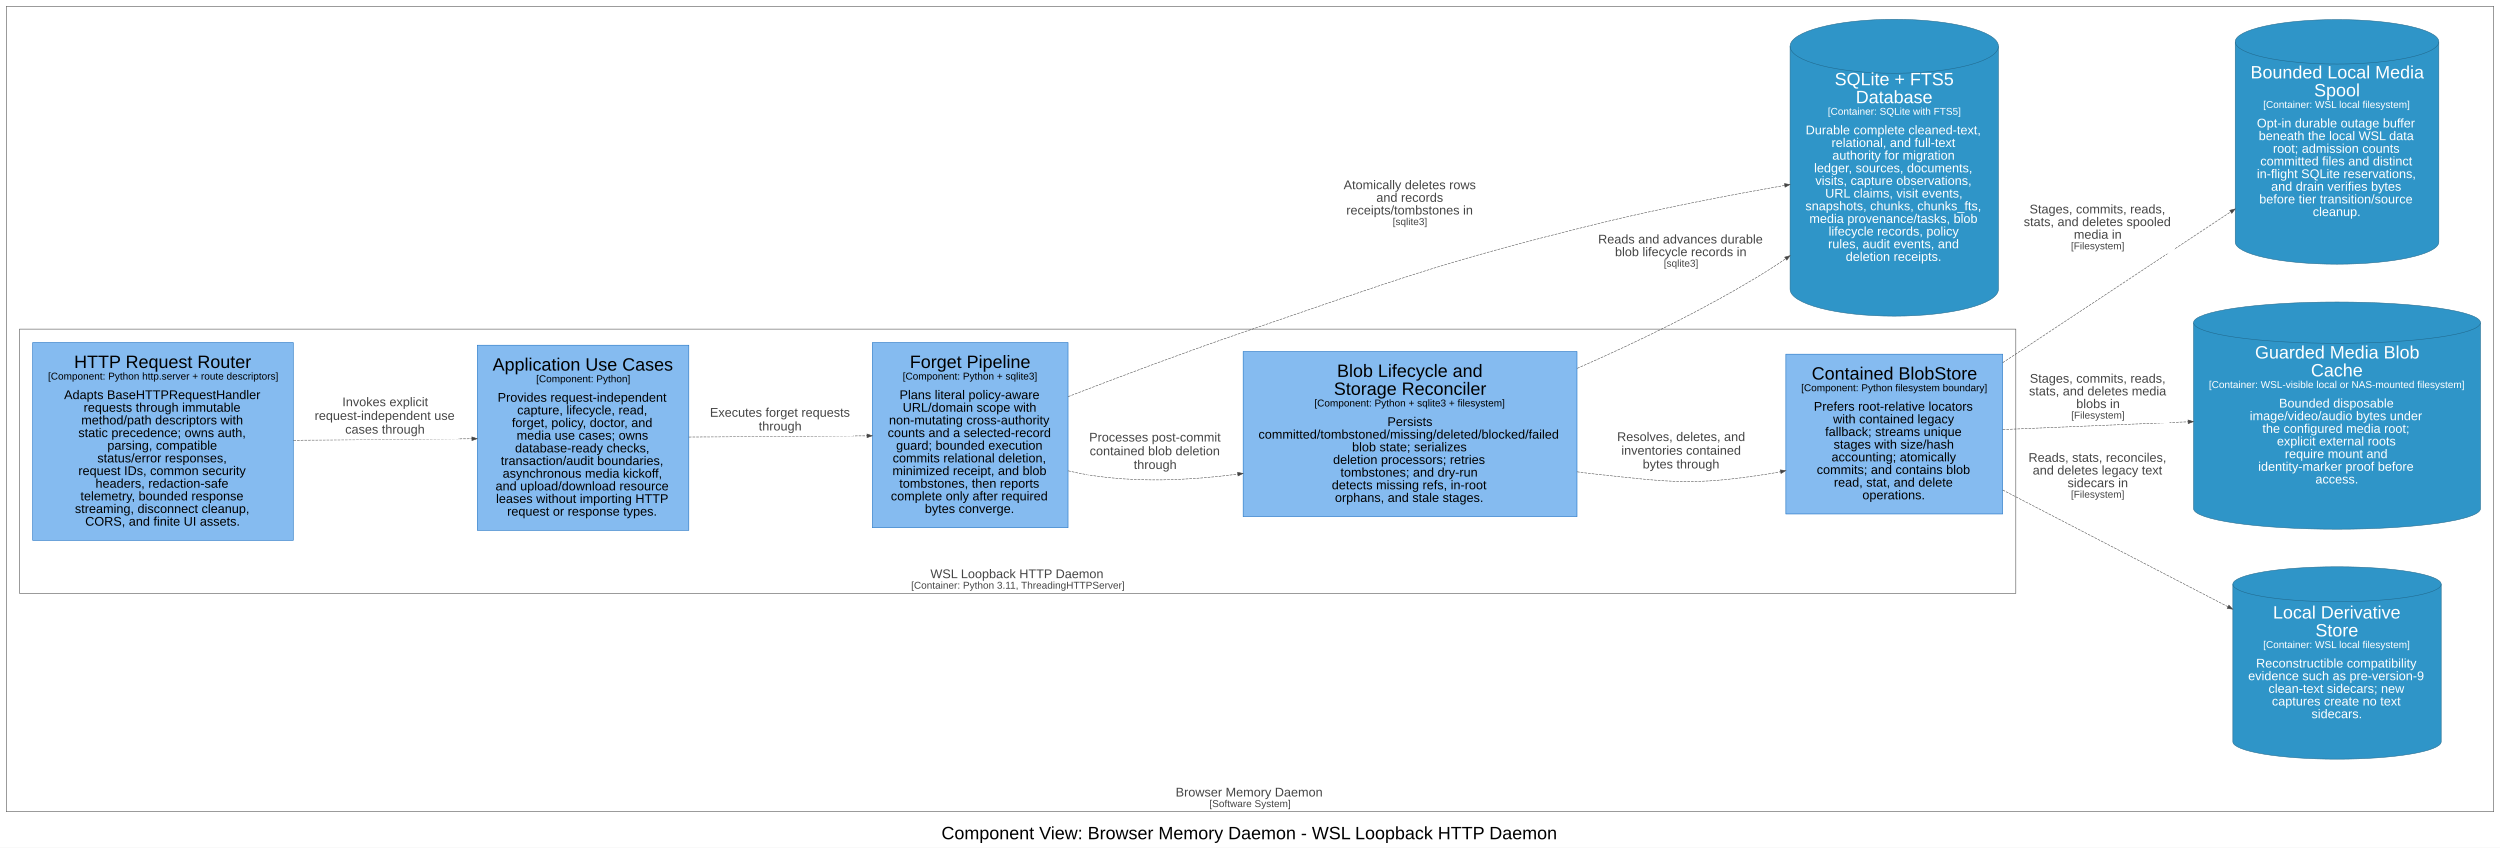
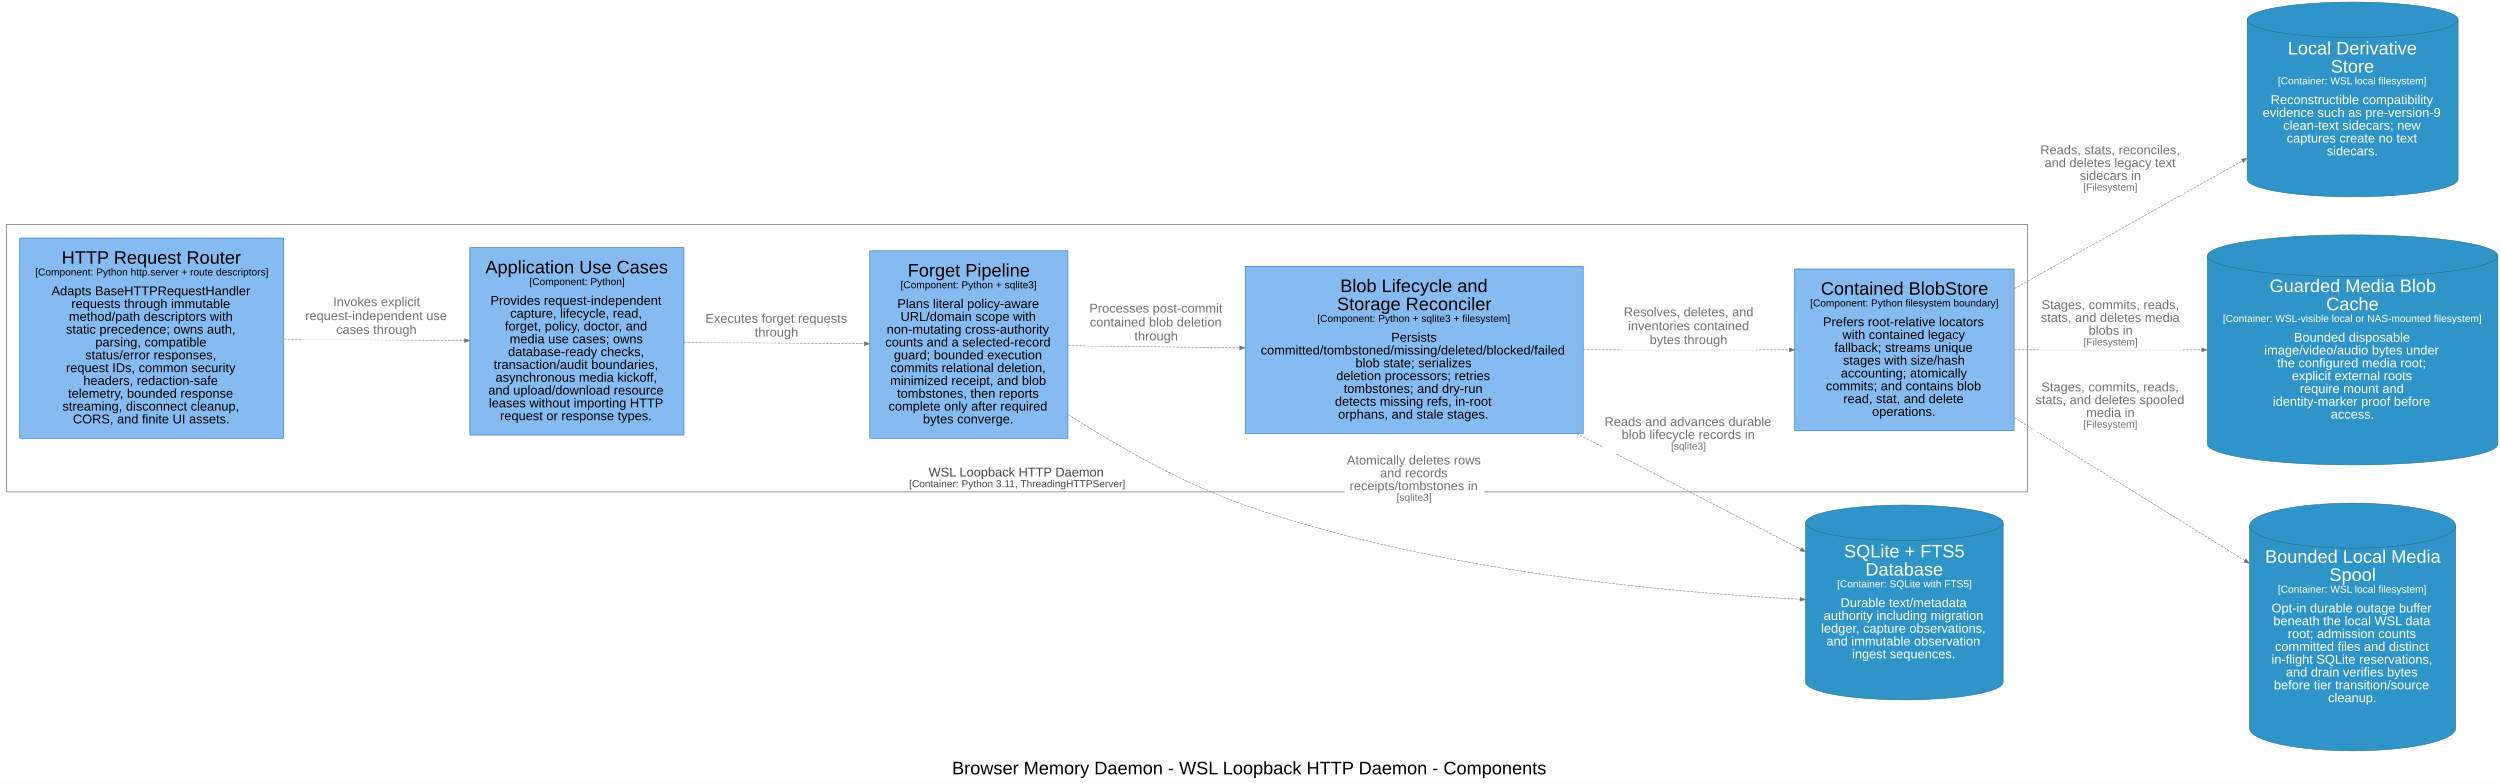
- <svg xmlns="http://www.w3.org/2000/svg" width="4740pt" height="1607pt" viewBox="0.00 0.00 4740.00 1607.00">
-   <g id="graph0" class="graph" transform="scale(1 1) rotate(0) translate(4 1603)">
-     <polygon fill="white" stroke="transparent" points="-4,4 -4,-1603 4736,-1603 4736,4 -4,4" />
-     <text text-anchor="start" x="1781" y="-11.8" font-family="Arial" font-size="34.00">Component View: Browser Memory Daemon - WSL Loopback HTTP Daemon</text>
+ <svg xmlns="http://www.w3.org/2000/svg" width="4682pt" height="1466pt" viewBox="0.00 0.00 4682.00 1465.88">
+   <g id="graph0" class="graph" transform="scale(1 1) rotate(0) translate(4 1461.88)">
+     <polygon fill="white" stroke="transparent" points="-4,4 -4,-1461.88 4678,-1461.88 4678,4 -4,4" />
+     <text text-anchor="start" x="1779" y="-11.8" font-family="Arial" font-size="34.00">Browser Memory Daemon - WSL Loopback HTTP Daemon - Components</text>
    <g id="clust1" class="cluster">
-       <polygon fill="none" stroke="#444444" points="8,-64 8,-1591 4724,-1591 4724,-64 8,-64" />
-       <text text-anchor="start" x="2225" y="-92.8" font-family="Arial" font-size="24.00" fill="#444444">Browser Memory Daemon</text>
-       <text text-anchor="start" x="2289" y="-72.8" font-family="Arial" font-size="19.00" fill="#444444">[Software System]</text>
-     </g>
-     <g id="clust2" class="cluster">
-       <polygon fill="none" stroke="#444444" points="33,-478 33,-979 3818,-979 3818,-478 33,-478" />
-       <text text-anchor="start" x="1760" y="-506.8" font-family="Arial" font-size="24.00" fill="#444444">WSL Loopback HTTP Daemon</text>
-       <text text-anchor="start" x="1723.5" y="-486.8" font-family="Arial" font-size="19.00" fill="#444444">[Container: Python 3.11, ThreadingHTTPServer]</text>
+       <polygon fill="none" stroke="#444444" points="8,-540.69 8,-1041.69 3793,-1041.69 3793,-540.69 8,-540.69" />
+       <text text-anchor="start" x="1735" y="-569.49" font-family="Arial" font-size="24.00" fill="#444444">WSL Loopback HTTP Daemon</text>
+       <text text-anchor="start" x="1698.5" y="-549.49" font-family="Arial" font-size="19.00" fill="#444444">[Container: Python 3.11, ThreadingHTTPServer]</text>
+     </g>
+     <g id="49" class="node">
+       <path fill="#2f95c8" stroke="#20688c" d="M3747.5,-482.9C3747.5,-501.2 3664.58,-516.06 3562.5,-516.06 3460.42,-516.06 3377.5,-501.2 3377.5,-482.9 3377.5,-482.9 3377.5,-184.47 3377.5,-184.47 3377.5,-166.17 3460.42,-151.31 3562.5,-151.31 3664.58,-151.31 3747.5,-166.17 3747.5,-184.47 3747.5,-184.47 3747.5,-482.9 3747.5,-482.9" />
+       <path fill="none" stroke="#20688c" d="M3747.5,-482.9C3747.5,-464.61 3664.58,-449.74 3562.5,-449.74 3460.42,-449.74 3377.5,-464.61 3377.5,-482.9" />
+       <text text-anchor="start" x="3449.5" y="-417.99" font-family="Arial" font-size="34.00" fill="#ffffff">SQLite + FTS5</text>
+       <text text-anchor="start" x="3489.5" y="-383.99" font-family="Arial" font-size="34.00" fill="#ffffff">Database</text>
+       <text text-anchor="start" x="3436.5" y="-361.99" font-family="Arial" font-size="19.00" fill="#ffffff">[Container: SQLite with FTS5]</text>
+       <text text-anchor="start" x="3443" y="-324.99" font-family="Arial" font-size="24.00" fill="#ffffff">Durable text/metadata</text>
+       <text text-anchor="start" x="3411.5" y="-300.99" font-family="Arial" font-size="24.00" fill="#ffffff">authority including migration</text>
+       <text text-anchor="start" x="3406.5" y="-276.99" font-family="Arial" font-size="24.00" fill="#ffffff">ledger, capture observations,</text>
+       <text text-anchor="start" x="3416.5" y="-252.99" font-family="Arial" font-size="24.00" fill="#ffffff">and immutable observation</text>
+       <text text-anchor="start" x="3464.5" y="-228.99" font-family="Arial" font-size="24.00" fill="#ffffff">ingest sequences.</text>
+     </g>
+     <g id="50" class="node">
+       <path fill="#2f95c8" stroke="#20688c" d="M4599.5,-1424.9C4599.5,-1443.2 4510.98,-1458.06 4402,-1458.06 4293.02,-1458.06 4204.5,-1443.2 4204.5,-1424.9 4204.5,-1424.9 4204.5,-1126.47 4204.5,-1126.47 4204.5,-1108.17 4293.02,-1093.31 4402,-1093.31 4510.98,-1093.31 4599.5,-1108.17 4599.5,-1126.47 4599.5,-1126.47 4599.5,-1424.9 4599.5,-1424.9" />
+       <path fill="none" stroke="#20688c" d="M4599.5,-1424.9C4599.5,-1406.61 4510.98,-1391.74 4402,-1391.74 4293.02,-1391.74 4204.5,-1406.61 4204.5,-1424.9" />
+       <text text-anchor="start" x="4280.5" y="-1359.99" font-family="Arial" font-size="34.00" fill="#ffffff">Local Derivative</text>
+       <text text-anchor="start" x="4361" y="-1325.99" font-family="Arial" font-size="34.00" fill="#ffffff">Store</text>
+       <text text-anchor="start" x="4262" y="-1303.99" font-family="Arial" font-size="19.00" fill="#ffffff">[Container: WSL local filesystem]</text>
+       <text text-anchor="start" x="4248.5" y="-1266.99" font-family="Arial" font-size="24.00" fill="#ffffff">Reconstructible compatibility</text>
+       <text text-anchor="start" x="4233.5" y="-1242.99" font-family="Arial" font-size="24.00" fill="#ffffff">evidence such as pre-version-9</text>
+       <text text-anchor="start" x="4272" y="-1218.99" font-family="Arial" font-size="24.00" fill="#ffffff">clean-text sidecars; new</text>
+       <text text-anchor="start" x="4278.5" y="-1194.99" font-family="Arial" font-size="24.00" fill="#ffffff">captures create no text</text>
+       <text text-anchor="start" x="4353.5" y="-1170.99" font-family="Arial" font-size="24.00" fill="#ffffff">sidecars.</text>
+     </g>
+     <g id="51" class="node">
+       <path fill="#2f95c8" stroke="#20688c" d="M4674,-982.9C4674,-1004.51 4552.09,-1022.06 4402,-1022.06 4251.91,-1022.06 4130,-1004.51 4130,-982.9 4130,-982.9 4130,-630.47 4130,-630.47 4130,-608.86 4251.91,-591.31 4402,-591.31 4552.09,-591.31 4674,-608.86 4674,-630.47 4674,-630.47 4674,-982.9 4674,-982.9" />
+       <path fill="none" stroke="#20688c" d="M4674,-982.9C4674,-961.3 4552.09,-943.74 4402,-943.74 4251.91,-943.74 4130,-961.3 4130,-982.9" />
+       <text text-anchor="start" x="4246.5" y="-914.99" font-family="Arial" font-size="34.00" fill="#ffffff">Guarded Media Blob</text>
+       <text text-anchor="start" x="4352.5" y="-880.99" font-family="Arial" font-size="34.00" fill="#ffffff">Cache</text>
+       <text text-anchor="start" x="4159" y="-858.99" font-family="Arial" font-size="19.00" fill="#ffffff">[Container: WSL-visible local or NAS-mounted filesystem]</text>
+       <text text-anchor="start" x="4292" y="-821.99" font-family="Arial" font-size="24.00" fill="#ffffff">Bounded disposable</text>
+       <text text-anchor="start" x="4236.5" y="-797.99" font-family="Arial" font-size="24.00" fill="#ffffff">image/video/audio bytes under</text>
+       <text text-anchor="start" x="4260.5" y="-773.99" font-family="Arial" font-size="24.00" fill="#ffffff">the configured media root;</text>
+       <text text-anchor="start" x="4288" y="-749.99" font-family="Arial" font-size="24.00" fill="#ffffff">explicit external roots</text>
+       <text text-anchor="start" x="4303" y="-725.99" font-family="Arial" font-size="24.00" fill="#ffffff">require mount and</text>
+       <text text-anchor="start" x="4252.5" y="-701.99" font-family="Arial" font-size="24.00" fill="#ffffff">identity-marker proof before</text>
+       <text text-anchor="start" x="4361" y="-677.99" font-family="Arial" font-size="24.00" fill="#ffffff">access.</text>
+     </g>
+     <g id="52" class="node">
+       <path fill="#2f95c8" stroke="#20688c" d="M4595,-477.4C4595,-500.67 4508.49,-519.56 4402,-519.56 4295.51,-519.56 4209,-500.67 4209,-477.4 4209,-477.4 4209,-97.97 4209,-97.97 4209,-74.71 4295.51,-55.81 4402,-55.81 4508.49,-55.81 4595,-74.71 4595,-97.97 4595,-97.97 4595,-477.4 4595,-477.4" />
+       <path fill="none" stroke="#20688c" d="M4595,-477.4C4595,-454.14 4508.49,-435.24 4402,-435.24 4295.51,-435.24 4209,-454.14 4209,-477.4" />
+       <text text-anchor="start" x="4238" y="-407.99" font-family="Arial" font-size="34.00" fill="#ffffff">Bounded Local Media</text>
+       <text text-anchor="start" x="4358.5" y="-373.99" font-family="Arial" font-size="34.00" fill="#ffffff">Spool</text>
+       <text text-anchor="start" x="4262" y="-351.99" font-family="Arial" font-size="19.00" fill="#ffffff">[Container: WSL local filesystem]</text>
+       <text text-anchor="start" x="4250" y="-314.99" font-family="Arial" font-size="24.00" fill="#ffffff">Opt-in durable outage buffer</text>
+       <text text-anchor="start" x="4253.5" y="-290.99" font-family="Arial" font-size="24.00" fill="#ffffff">beneath the local WSL data</text>
+       <text text-anchor="start" x="4280.5" y="-266.99" font-family="Arial" font-size="24.00" fill="#ffffff">root; admission counts</text>
+       <text text-anchor="start" x="4256.5" y="-242.99" font-family="Arial" font-size="24.00" fill="#ffffff">committed files and distinct</text>
+       <text text-anchor="start" x="4250" y="-218.99" font-family="Arial" font-size="24.00" fill="#ffffff">in-flight SQLite reservations,</text>
+       <text text-anchor="start" x="4277" y="-194.99" font-family="Arial" font-size="24.00" fill="#ffffff">and drain verifies bytes</text>
+       <text text-anchor="start" x="4254.5" y="-170.99" font-family="Arial" font-size="24.00" fill="#ffffff">before tier transition/source</text>
+       <text text-anchor="start" x="4356" y="-146.99" font-family="Arial" font-size="24.00" fill="#ffffff">cleanup.</text>
    </g>
    <g id="23" class="node">
-       <polygon fill="#85bbf0" stroke="#1168bd" points="552,-953.5 58,-953.5 58,-578.5 552,-578.5 552,-953.5" />
-       <text text-anchor="start" x="136.5" y="-905.3" font-family="Arial" font-size="34.00" fill="#000000">HTTP Request Router</text>
-       <text text-anchor="start" x="87" y="-883.3" font-family="Arial" font-size="19.00" fill="#000000">[Component: Python http.server + route descriptors]</text>
-       <text text-anchor="start" x="117.5" y="-846.3" font-family="Arial" font-size="24.00" fill="#000000">Adapts BaseHTTPRequestHandler</text>
-       <text text-anchor="start" x="154.5" y="-822.3" font-family="Arial" font-size="24.00" fill="#000000">requests through immutable</text>
-       <text text-anchor="start" x="150" y="-798.3" font-family="Arial" font-size="24.00" fill="#000000">method/path descriptors with</text>
-       <text text-anchor="start" x="144.5" y="-774.3" font-family="Arial" font-size="24.00" fill="#000000">static precedence; owns auth,</text>
-       <text text-anchor="start" x="199.5" y="-750.3" font-family="Arial" font-size="24.00" fill="#000000">parsing, compatible</text>
-       <text text-anchor="start" x="180.5" y="-726.3" font-family="Arial" font-size="24.00" fill="#000000">status/error responses,</text>
-       <text text-anchor="start" x="144.5" y="-702.3" font-family="Arial" font-size="24.00" fill="#000000">request IDs, common security</text>
-       <text text-anchor="start" x="177" y="-678.3" font-family="Arial" font-size="24.00" fill="#000000">headers, redaction-safe</text>
-       <text text-anchor="start" x="148.5" y="-654.3" font-family="Arial" font-size="24.00" fill="#000000">telemetry, bounded response</text>
-       <text text-anchor="start" x="138" y="-630.3" font-family="Arial" font-size="24.00" fill="#000000">streaming, disconnect cleanup,</text>
-       <text text-anchor="start" x="157.5" y="-606.3" font-family="Arial" font-size="24.00" fill="#000000">CORS, and finite UI assets.</text>
+       <polygon fill="#85bbf0" stroke="#1168bd" points="527,-1016.19 33,-1016.19 33,-641.19 527,-641.19 527,-1016.19" />
+       <text text-anchor="start" x="111.5" y="-967.99" font-family="Arial" font-size="34.00" fill="#000000">HTTP Request Router</text>
+       <text text-anchor="start" x="62" y="-945.99" font-family="Arial" font-size="19.00" fill="#000000">[Component: Python http.server + route descriptors]</text>
+       <text text-anchor="start" x="92.5" y="-908.99" font-family="Arial" font-size="24.00" fill="#000000">Adapts BaseHTTPRequestHandler</text>
+       <text text-anchor="start" x="129.5" y="-884.99" font-family="Arial" font-size="24.00" fill="#000000">requests through immutable</text>
+       <text text-anchor="start" x="125" y="-860.99" font-family="Arial" font-size="24.00" fill="#000000">method/path descriptors with</text>
+       <text text-anchor="start" x="119.5" y="-836.99" font-family="Arial" font-size="24.00" fill="#000000">static precedence; owns auth,</text>
+       <text text-anchor="start" x="174.5" y="-812.99" font-family="Arial" font-size="24.00" fill="#000000">parsing, compatible</text>
+       <text text-anchor="start" x="155.5" y="-788.99" font-family="Arial" font-size="24.00" fill="#000000">status/error responses,</text>
+       <text text-anchor="start" x="119.5" y="-764.99" font-family="Arial" font-size="24.00" fill="#000000">request IDs, common security</text>
+       <text text-anchor="start" x="152" y="-740.99" font-family="Arial" font-size="24.00" fill="#000000">headers, redaction-safe</text>
+       <text text-anchor="start" x="123.5" y="-716.99" font-family="Arial" font-size="24.00" fill="#000000">telemetry, bounded response</text>
+       <text text-anchor="start" x="113" y="-692.99" font-family="Arial" font-size="24.00" fill="#000000">streaming, disconnect cleanup,</text>
+       <text text-anchor="start" x="132.5" y="-668.99" font-family="Arial" font-size="24.00" fill="#000000">CORS, and finite UI assets.</text>
    </g>
    <g id="24" class="node">
-       <polygon fill="#85bbf0" stroke="#1168bd" points="1302,-948.5 901,-948.5 901,-597.5 1302,-597.5 1302,-948.5" />
-       <text text-anchor="start" x="930" y="-900.3" font-family="Arial" font-size="34.00" fill="#000000">Application Use Cases</text>
-       <text text-anchor="start" x="1012.5" y="-878.3" font-family="Arial" font-size="19.00" fill="#000000">[Component: Python]</text>
-       <text text-anchor="start" x="939.5" y="-841.3" font-family="Arial" font-size="24.00" fill="#000000">Provides request-independent</text>
-       <text text-anchor="start" x="976.5" y="-817.3" font-family="Arial" font-size="24.00" fill="#000000">capture, lifecycle, read,</text>
-       <text text-anchor="start" x="966.5" y="-793.3" font-family="Arial" font-size="24.00" fill="#000000">forget, policy, doctor, and</text>
-       <text text-anchor="start" x="975.5" y="-769.3" font-family="Arial" font-size="24.00" fill="#000000">media use cases; owns</text>
-       <text text-anchor="start" x="972.5" y="-745.3" font-family="Arial" font-size="24.00" fill="#000000">database-ready checks,</text>
-       <text text-anchor="start" x="945.5" y="-721.3" font-family="Arial" font-size="24.00" fill="#000000">transaction/audit boundaries,</text>
-       <text text-anchor="start" x="949" y="-697.3" font-family="Arial" font-size="24.00" fill="#000000">asynchronous media kickoff,</text>
-       <text text-anchor="start" x="935.5" y="-673.3" font-family="Arial" font-size="24.00" fill="#000000">and upload/download resource</text>
-       <text text-anchor="start" x="936.5" y="-649.3" font-family="Arial" font-size="24.00" fill="#000000">leases without importing HTTP</text>
-       <text text-anchor="start" x="957.5" y="-625.3" font-family="Arial" font-size="24.00" fill="#000000">request or response types.</text>
-     </g>
-     <g id="114" class="edge">
-       <path fill="none" stroke="#444444" stroke-dasharray="5,2" d="M552.22,-768.17C660.59,-769.12 786.59,-770.23 890.45,-771.15" />
-       <polygon fill="#444444" stroke="#444444" points="890.72,-774.65 900.75,-771.24 890.78,-767.65 890.72,-774.65" />
-       <polygon fill="white" stroke="transparent" points="588,-770 588,-856 865,-856 865,-770 588,-770" />
-       <text text-anchor="start" x="645" y="-832.8" font-family="Arial" font-size="24.00" fill="#444444">Invokes explicit</text>
-       <text text-anchor="start" x="592.5" y="-806.8" font-family="Arial" font-size="24.00" fill="#444444">request-independent use</text>
-       <text text-anchor="start" x="650.5" y="-780.8" font-family="Arial" font-size="24.00" fill="#444444">cases through</text>
-     </g>
-     <g id="42" class="node">
-       <polygon fill="#85bbf0" stroke="#1168bd" points="2021,-953.5 1650,-953.5 1650,-602.5 2021,-602.5 2021,-953.5" />
-       <text text-anchor="start" x="1721" y="-905.3" font-family="Arial" font-size="34.00" fill="#000000">Forget Pipeline</text>
-       <text text-anchor="start" x="1707.5" y="-883.3" font-family="Arial" font-size="19.00" fill="#000000">[Component: Python + sqlite3]</text>
-       <text text-anchor="start" x="1701.5" y="-846.3" font-family="Arial" font-size="24.00" fill="#000000">Plans literal policy-aware</text>
-       <text text-anchor="start" x="1707.5" y="-822.3" font-family="Arial" font-size="24.00" fill="#000000">URL/domain scope with</text>
-       <text text-anchor="start" x="1681.5" y="-798.3" font-family="Arial" font-size="24.00" fill="#000000">non-mutating cross-authority</text>
-       <text text-anchor="start" x="1679" y="-774.3" font-family="Arial" font-size="24.00" fill="#000000">counts and a selected-record</text>
-       <text text-anchor="start" x="1695" y="-750.3" font-family="Arial" font-size="24.00" fill="#000000">guard; bounded execution</text>
-       <text text-anchor="start" x="1688.5" y="-726.3" font-family="Arial" font-size="24.00" fill="#000000">commits relational deletion,</text>
-       <text text-anchor="start" x="1688" y="-702.3" font-family="Arial" font-size="24.00" fill="#000000">minimized receipt, and blob</text>
-       <text text-anchor="start" x="1701" y="-678.3" font-family="Arial" font-size="24.00" fill="#000000">tombstones, then reports</text>
-       <text text-anchor="start" x="1685" y="-654.3" font-family="Arial" font-size="24.00" fill="#000000">complete only after required</text>
-       <text text-anchor="start" x="1749.5" y="-630.3" font-family="Arial" font-size="24.00" fill="#000000">bytes converge.</text>
-     </g>
-     <g id="124" class="edge">
-       <path fill="none" stroke="#444444" stroke-dasharray="5,2" d="M1302.04,-774.36C1407.13,-775.08 1535.48,-775.96 1639.84,-776.67" />
-       <polygon fill="#444444" stroke="#444444" points="1639.84,-780.17 1649.86,-776.74 1639.88,-773.17 1639.84,-780.17" />
-       <polygon fill="white" stroke="transparent" points="1338,-776 1338,-836 1614,-836 1614,-776 1338,-776" />
-       <text text-anchor="start" x="1342" y="-812.8" font-family="Arial" font-size="24.00" fill="#444444">Executes forget requests</text>
-       <text text-anchor="start" x="1434.5" y="-786.8" font-family="Arial" font-size="24.00" fill="#444444">through</text>
+       <polygon fill="#85bbf0" stroke="#1168bd" points="1277,-998.19 876,-998.19 876,-647.19 1277,-647.19 1277,-998.19" />
+       <text text-anchor="start" x="905" y="-949.99" font-family="Arial" font-size="34.00" fill="#000000">Application Use Cases</text>
+       <text text-anchor="start" x="987.5" y="-927.99" font-family="Arial" font-size="19.00" fill="#000000">[Component: Python]</text>
+       <text text-anchor="start" x="914.5" y="-890.99" font-family="Arial" font-size="24.00" fill="#000000">Provides request-independent</text>
+       <text text-anchor="start" x="951.5" y="-866.99" font-family="Arial" font-size="24.00" fill="#000000">capture, lifecycle, read,</text>
+       <text text-anchor="start" x="941.5" y="-842.99" font-family="Arial" font-size="24.00" fill="#000000">forget, policy, doctor, and</text>
+       <text text-anchor="start" x="950.5" y="-818.99" font-family="Arial" font-size="24.00" fill="#000000">media use cases; owns</text>
+       <text text-anchor="start" x="947.5" y="-794.99" font-family="Arial" font-size="24.00" fill="#000000">database-ready checks,</text>
+       <text text-anchor="start" x="920.5" y="-770.99" font-family="Arial" font-size="24.00" fill="#000000">transaction/audit boundaries,</text>
+       <text text-anchor="start" x="924" y="-746.99" font-family="Arial" font-size="24.00" fill="#000000">asynchronous media kickoff,</text>
+       <text text-anchor="start" x="910.5" y="-722.99" font-family="Arial" font-size="24.00" fill="#000000">and upload/download resource</text>
+       <text text-anchor="start" x="911.5" y="-698.99" font-family="Arial" font-size="24.00" fill="#000000">leases without importing HTTP</text>
+       <text text-anchor="start" x="932.5" y="-674.99" font-family="Arial" font-size="24.00" fill="#000000">request or response types.</text>
+     </g>
+     <g id="115" class="edge">
+       <path fill="none" stroke="#707070" stroke-dasharray="5,2" d="M527.22,-826.83C635.59,-826.01 761.59,-825.06 865.45,-824.27" />
+       <polygon fill="#707070" stroke="#707070" points="865.78,-827.77 875.75,-824.2 865.72,-820.77 865.78,-827.77" />
+       <polygon fill="white" stroke="transparent" points="563,-825.69 563,-911.69 840,-911.69 840,-825.69 563,-825.69" />
+       <text text-anchor="start" x="620" y="-888.49" font-family="Arial" font-size="24.00" fill="#707070">Invokes explicit</text>
+       <text text-anchor="start" x="567.5" y="-862.49" font-family="Arial" font-size="24.00" fill="#707070">request-independent use</text>
+       <text text-anchor="start" x="625.5" y="-836.49" font-family="Arial" font-size="24.00" fill="#707070">cases through</text>
+     </g>
+     <g id="43" class="node">
+       <polygon fill="#85bbf0" stroke="#1168bd" points="1996,-992.19 1625,-992.19 1625,-641.19 1996,-641.19 1996,-992.19" />
+       <text text-anchor="start" x="1696" y="-943.99" font-family="Arial" font-size="34.00" fill="#000000">Forget Pipeline</text>
+       <text text-anchor="start" x="1682.5" y="-921.99" font-family="Arial" font-size="19.00" fill="#000000">[Component: Python + sqlite3]</text>
+       <text text-anchor="start" x="1676.5" y="-884.99" font-family="Arial" font-size="24.00" fill="#000000">Plans literal policy-aware</text>
+       <text text-anchor="start" x="1682.5" y="-860.99" font-family="Arial" font-size="24.00" fill="#000000">URL/domain scope with</text>
+       <text text-anchor="start" x="1656.5" y="-836.99" font-family="Arial" font-size="24.00" fill="#000000">non-mutating cross-authority</text>
+       <text text-anchor="start" x="1654" y="-812.99" font-family="Arial" font-size="24.00" fill="#000000">counts and a selected-record</text>
+       <text text-anchor="start" x="1670" y="-788.99" font-family="Arial" font-size="24.00" fill="#000000">guard; bounded execution</text>
+       <text text-anchor="start" x="1663.5" y="-764.99" font-family="Arial" font-size="24.00" fill="#000000">commits relational deletion,</text>
+       <text text-anchor="start" x="1663" y="-740.99" font-family="Arial" font-size="24.00" fill="#000000">minimized receipt, and blob</text>
+       <text text-anchor="start" x="1676" y="-716.99" font-family="Arial" font-size="24.00" fill="#000000">tombstones, then reports</text>
+       <text text-anchor="start" x="1660" y="-692.99" font-family="Arial" font-size="24.00" fill="#000000">complete only after required</text>
+       <text text-anchor="start" x="1724.5" y="-668.99" font-family="Arial" font-size="24.00" fill="#000000">bytes converge.</text>
+     </g>
+     <g id="127" class="edge">
+       <path fill="none" stroke="#707070" stroke-dasharray="5,2" d="M1277.04,-821.05C1382.13,-820.19 1510.48,-819.14 1614.84,-818.28" />
+       <polygon fill="#707070" stroke="#707070" points="1614.89,-821.78 1624.86,-818.2 1614.83,-814.78 1614.89,-821.78" />
+       <polygon fill="white" stroke="transparent" points="1313,-820.69 1313,-880.69 1589,-880.69 1589,-820.69 1313,-820.69" />
+       <text text-anchor="start" x="1317" y="-857.49" font-family="Arial" font-size="24.00" fill="#707070">Executes forget requests</text>
+       <text text-anchor="start" x="1409.5" y="-831.49" font-family="Arial" font-size="24.00" fill="#707070">through</text>
    </g>
    <g id="39" class="node">
-       <polygon fill="#85bbf0" stroke="#1168bd" points="3793,-931.5 3382,-931.5 3382,-628.5 3793,-628.5 3793,-931.5" />
-       <text text-anchor="start" x="3431" y="-883.3" font-family="Arial" font-size="34.00" fill="#000000">Contained BlobStore</text>
-       <text text-anchor="start" x="3411" y="-861.3" font-family="Arial" font-size="19.00" fill="#000000">[Component: Python filesystem boundary]</text>
-       <text text-anchor="start" x="3435" y="-824.3" font-family="Arial" font-size="24.00" fill="#000000">Prefers root-relative locators</text>
-       <text text-anchor="start" x="3471.5" y="-800.3" font-family="Arial" font-size="24.00" fill="#000000">with contained legacy</text>
-       <text text-anchor="start" x="3456.5" y="-776.3" font-family="Arial" font-size="24.00" fill="#000000">fallback; streams unique</text>
-       <text text-anchor="start" x="3472.5" y="-752.3" font-family="Arial" font-size="24.00" fill="#000000">stages with size/hash</text>
-       <text text-anchor="start" x="3468.5" y="-728.3" font-family="Arial" font-size="24.00" fill="#000000">accounting; atomically</text>
-       <text text-anchor="start" x="3440.5" y="-704.3" font-family="Arial" font-size="24.00" fill="#000000">commits; and contains blob</text>
-       <text text-anchor="start" x="3473" y="-680.3" font-family="Arial" font-size="24.00" fill="#000000">read, stat, and delete</text>
-       <text text-anchor="start" x="3527" y="-656.3" font-family="Arial" font-size="24.00" fill="#000000">operations.</text>
-     </g>
-     <g id="49" class="node">
-       <path fill="#2f95c8" stroke="#20688c" d="M4624.5,-495.22C4624.5,-513.51 4535.98,-528.38 4427,-528.38 4318.02,-528.38 4229.5,-513.51 4229.5,-495.22 4229.5,-495.22 4229.5,-196.78 4229.5,-196.78 4229.5,-178.49 4318.02,-163.62 4427,-163.62 4535.98,-163.62 4624.5,-178.49 4624.5,-196.78 4624.5,-196.78 4624.5,-495.22 4624.5,-495.22" />
-       <path fill="none" stroke="#20688c" d="M4624.5,-495.22C4624.5,-476.92 4535.98,-462.06 4427,-462.06 4318.02,-462.06 4229.5,-476.92 4229.5,-495.22" />
-       <text text-anchor="start" x="4305.5" y="-430.3" font-family="Arial" font-size="34.00" fill="#ffffff">Local Derivative</text>
-       <text text-anchor="start" x="4386" y="-396.3" font-family="Arial" font-size="34.00" fill="#ffffff">Store</text>
-       <text text-anchor="start" x="4287" y="-374.3" font-family="Arial" font-size="19.00" fill="#ffffff">[Container: WSL local filesystem]</text>
-       <text text-anchor="start" x="4273.5" y="-337.3" font-family="Arial" font-size="24.00" fill="#ffffff">Reconstructible compatibility</text>
-       <text text-anchor="start" x="4258.5" y="-313.3" font-family="Arial" font-size="24.00" fill="#ffffff">evidence such as pre-version-9</text>
-       <text text-anchor="start" x="4297" y="-289.3" font-family="Arial" font-size="24.00" fill="#ffffff">clean-text sidecars; new</text>
-       <text text-anchor="start" x="4303.5" y="-265.3" font-family="Arial" font-size="24.00" fill="#ffffff">captures create no text</text>
-       <text text-anchor="start" x="4378.5" y="-241.3" font-family="Arial" font-size="24.00" fill="#ffffff">sidecars.</text>
+       <polygon fill="#85bbf0" stroke="#1168bd" points="3768,-958.19 3357,-958.19 3357,-655.19 3768,-655.19 3768,-958.19" />
+       <text text-anchor="start" x="3406" y="-909.99" font-family="Arial" font-size="34.00" fill="#000000">Contained BlobStore</text>
+       <text text-anchor="start" x="3386" y="-887.99" font-family="Arial" font-size="19.00" fill="#000000">[Component: Python filesystem boundary]</text>
+       <text text-anchor="start" x="3410" y="-850.99" font-family="Arial" font-size="24.00" fill="#000000">Prefers root-relative locators</text>
+       <text text-anchor="start" x="3446.5" y="-826.99" font-family="Arial" font-size="24.00" fill="#000000">with contained legacy</text>
+       <text text-anchor="start" x="3431.5" y="-802.99" font-family="Arial" font-size="24.00" fill="#000000">fallback; streams unique</text>
+       <text text-anchor="start" x="3447.5" y="-778.99" font-family="Arial" font-size="24.00" fill="#000000">stages with size/hash</text>
+       <text text-anchor="start" x="3443.5" y="-754.99" font-family="Arial" font-size="24.00" fill="#000000">accounting; atomically</text>
+       <text text-anchor="start" x="3415.5" y="-730.99" font-family="Arial" font-size="24.00" fill="#000000">commits; and contains blob</text>
+       <text text-anchor="start" x="3448" y="-706.99" font-family="Arial" font-size="24.00" fill="#000000">read, stat, and delete</text>
+       <text text-anchor="start" x="3502" y="-682.99" font-family="Arial" font-size="24.00" fill="#000000">operations.</text>
+     </g>
+     <g id="162" class="edge">
+       <path fill="none" stroke="#707070" stroke-dasharray="5,2" d="M3768.11,-921.27C3897.93,-993.97 4065.32,-1087.71 4195.34,-1160.52" />
+       <polygon fill="#707070" stroke="#707070" points="4193.81,-1163.67 4204.24,-1165.5 4197.23,-1157.56 4193.81,-1163.67" />
+       <polygon fill="white" stroke="transparent" points="3813,-1096.69 3813,-1195.69 4085,-1195.69 4085,-1096.69 3813,-1096.69" />
+       <text text-anchor="start" x="3817" y="-1172.99" font-family="Arial" font-size="24.00" fill="#707070">Reads, stats, reconciles,</text>
+       <text text-anchor="start" x="3825" y="-1148.99" font-family="Arial" font-size="24.00" fill="#707070">and deletes legacy text</text>
+       <text text-anchor="start" x="3891" y="-1124.99" font-family="Arial" font-size="24.00" fill="#707070">sidecars in</text>
+       <text text-anchor="start" x="3897.5" y="-1104.99" font-family="Arial" font-size="19.00" fill="#707070">[Filesystem]</text>
+     </g>
+     <g id="163" class="edge">
+       <path fill="none" stroke="#707070" stroke-dasharray="5,2" d="M3768.11,-806.69C3873.86,-806.69 4004.54,-806.69 4119.64,-806.69" />
+       <polygon fill="#707070" stroke="#707070" points="4119.67,-810.19 4129.67,-806.69 4119.67,-803.19 4119.67,-810.19" />
+       <polygon fill="white" stroke="transparent" points="3813.5,-806.69 3813.5,-905.69 4084.5,-905.69 4084.5,-806.69 3813.5,-806.69" />
+       <text text-anchor="start" x="3819.5" y="-882.99" font-family="Arial" font-size="24.00" fill="#707070">Stages, commits, reads,</text>
+       <text text-anchor="start" x="3818" y="-858.99" font-family="Arial" font-size="24.00" fill="#707070">stats, and deletes media</text>
+       <text text-anchor="start" x="3907.5" y="-834.99" font-family="Arial" font-size="24.00" fill="#707070">blobs in</text>
+       <text text-anchor="start" x="3898" y="-814.99" font-family="Arial" font-size="19.00" fill="#707070">[Filesystem]</text>
+     </g>
+     <g id="164" class="edge">
+       <path fill="none" stroke="#707070" stroke-dasharray="5,2" d="M3768.11,-679.89C3899.6,-598.41 4069.63,-493.04 4200.34,-412.04" />
+       <polygon fill="#707070" stroke="#707070" points="4202.23,-414.98 4208.89,-406.74 4198.55,-409.03 4202.23,-414.98" />
+       <polygon fill="white" stroke="transparent" points="3804,-652.69 3804,-751.69 4094,-751.69 4094,-652.69 3804,-652.69" />
+       <text text-anchor="start" x="3819" y="-728.99" font-family="Arial" font-size="24.00" fill="#707070">Stages, commits, reads,</text>
+       <text text-anchor="start" x="3808" y="-704.99" font-family="Arial" font-size="24.00" fill="#707070">stats, and deletes spooled</text>
+       <text text-anchor="start" x="3903" y="-680.99" font-family="Arial" font-size="24.00" fill="#707070">media in</text>
+       <text text-anchor="start" x="3897.5" y="-660.99" font-family="Arial" font-size="19.00" fill="#707070">[Filesystem]</text>
+     </g>
+     <g id="40" class="node">
+       <polygon fill="#85bbf0" stroke="#1168bd" points="2961,-963.19 2328,-963.19 2328,-650.19 2961,-650.19 2961,-963.19" />
+       <text text-anchor="start" x="2506" y="-914.99" font-family="Arial" font-size="34.00" fill="#000000">Blob Lifecycle and</text>
+       <text text-anchor="start" x="2500" y="-880.99" font-family="Arial" font-size="34.00" fill="#000000">Storage Reconciler</text>
+       <text text-anchor="start" x="2463" y="-858.99" font-family="Arial" font-size="19.00" fill="#000000">[Component: Python + sqlite3 + filesystem]</text>
+       <text text-anchor="start" x="2601.5" y="-821.99" font-family="Arial" font-size="24.00" fill="#000000">Persists</text>
+       <text text-anchor="start" x="2357" y="-797.99" font-family="Arial" font-size="24.00" fill="#000000">committed/tombstoned/missing/deleted/blocked/failed</text>
+       <text text-anchor="start" x="2534.5" y="-773.99" font-family="Arial" font-size="24.00" fill="#000000">blob state; serializes</text>
+       <text text-anchor="start" x="2498.5" y="-749.99" font-family="Arial" font-size="24.00" fill="#000000">deletion processors; retries</text>
+       <text text-anchor="start" x="2512.5" y="-725.99" font-family="Arial" font-size="24.00" fill="#000000">tombstones; and dry-run</text>
+       <text text-anchor="start" x="2496" y="-701.99" font-family="Arial" font-size="24.00" fill="#000000">detects missing refs, in-root</text>
+       <text text-anchor="start" x="2502" y="-677.99" font-family="Arial" font-size="24.00" fill="#000000">orphans, and stale stages.</text>
+     </g>
+     <g id="160" class="edge">
+       <path fill="none" stroke="#707070" stroke-dasharray="5,2" d="M2948.61,-650.17C3086.97,-578.72 3246.72,-496.23 3368.42,-433.39" />
+       <polygon fill="#707070" stroke="#707070" points="3370.21,-436.4 3377.49,-428.71 3367,-430.19 3370.21,-436.4" />
+       <polygon fill="white" stroke="transparent" points="2997,-611.69 2997,-686.69 3321,-686.69 3321,-611.69 2997,-611.69" />
+       <text text-anchor="start" x="3001" y="-663.99" font-family="Arial" font-size="24.00" fill="#707070">Reads and advances durable</text>
+       <text text-anchor="start" x="3033" y="-639.99" font-family="Arial" font-size="24.00" fill="#707070">blob lifecycle records in</text>
+       <text text-anchor="start" x="3125.5" y="-619.99" font-family="Arial" font-size="19.00" fill="#707070">[sqlite3]</text>
+     </g>
+     <g id="161" class="edge">
+       <path fill="none" stroke="#707070" stroke-dasharray="5,2" d="M2961.06,-806.69C3088.25,-806.69 3231.73,-806.69 3346.53,-806.69" />
+       <polygon fill="#707070" stroke="#707070" points="3346.84,-810.19 3356.84,-806.69 3346.84,-803.19 3346.84,-810.19" />
+       <polygon fill="white" stroke="transparent" points="3032.5,-806.69 3032.5,-892.69 3285.5,-892.69 3285.5,-806.69 3032.5,-806.69" />
+       <text text-anchor="start" x="3037" y="-869.49" font-family="Arial" font-size="24.00" fill="#707070">Resolves, deletes, and</text>
+       <text text-anchor="start" x="3045" y="-843.49" font-family="Arial" font-size="24.00" fill="#707070">inventories contained</text>
+       <text text-anchor="start" x="3085.5" y="-817.49" font-family="Arial" font-size="24.00" fill="#707070">bytes through</text>
    </g>
    <g id="158" class="edge">
-       <path fill="none" stroke="#444444" stroke-dasharray="5,2" d="M3793.11,-673.97C3922.93,-606.7 4090.32,-519.95 4220.34,-452.57" />
-       <polygon fill="#444444" stroke="#444444" points="4221.97,-455.67 4229.24,-447.96 4218.75,-449.45 4221.97,-455.67" />
-       <polygon fill="white" stroke="transparent" points="3838,-651 3838,-750 4110,-750 4110,-651 3838,-651" />
-       <text text-anchor="start" x="3842" y="-727.3" font-family="Arial" font-size="24.00" fill="#444444">Reads, stats, reconciles,</text>
-       <text text-anchor="start" x="3850" y="-703.3" font-family="Arial" font-size="24.00" fill="#444444">and deletes legacy text</text>
-       <text text-anchor="start" x="3916" y="-679.3" font-family="Arial" font-size="24.00" fill="#444444">sidecars in</text>
-       <text text-anchor="start" x="3922.5" y="-659.3" font-family="Arial" font-size="19.00" fill="#444444">[Filesystem]</text>
-     </g>
-     <g id="50" class="node">
-       <path fill="#2f95c8" stroke="#20688c" d="M4699,-991.22C4699,-1012.82 4577.09,-1030.38 4427,-1030.38 4276.91,-1030.38 4155,-1012.82 4155,-991.22 4155,-991.22 4155,-638.78 4155,-638.78 4155,-617.18 4276.91,-599.62 4427,-599.62 4577.09,-599.62 4699,-617.18 4699,-638.78 4699,-638.78 4699,-991.22 4699,-991.22" />
-       <path fill="none" stroke="#20688c" d="M4699,-991.22C4699,-969.61 4577.09,-952.06 4427,-952.06 4276.91,-952.06 4155,-969.61 4155,-991.22" />
-       <text text-anchor="start" x="4271.5" y="-923.3" font-family="Arial" font-size="34.00" fill="#ffffff">Guarded Media Blob</text>
-       <text text-anchor="start" x="4377.5" y="-889.3" font-family="Arial" font-size="34.00" fill="#ffffff">Cache</text>
-       <text text-anchor="start" x="4184" y="-867.3" font-family="Arial" font-size="19.00" fill="#ffffff">[Container: WSL-visible local or NAS-mounted filesystem]</text>
-       <text text-anchor="start" x="4317" y="-830.3" font-family="Arial" font-size="24.00" fill="#ffffff">Bounded disposable</text>
-       <text text-anchor="start" x="4261.5" y="-806.3" font-family="Arial" font-size="24.00" fill="#ffffff">image/video/audio bytes under</text>
-       <text text-anchor="start" x="4285.5" y="-782.3" font-family="Arial" font-size="24.00" fill="#ffffff">the configured media root;</text>
-       <text text-anchor="start" x="4313" y="-758.3" font-family="Arial" font-size="24.00" fill="#ffffff">explicit external roots</text>
-       <text text-anchor="start" x="4328" y="-734.3" font-family="Arial" font-size="24.00" fill="#ffffff">require mount and</text>
-       <text text-anchor="start" x="4277.5" y="-710.3" font-family="Arial" font-size="24.00" fill="#ffffff">identity-marker proof before</text>
-       <text text-anchor="start" x="4386" y="-686.3" font-family="Arial" font-size="24.00" fill="#ffffff">access.</text>
+       <path fill="none" stroke="#707070" stroke-dasharray="5,2" d="M1996.2,-685.82C2091.14,-624.73 2211.2,-556.62 2328,-515.69 2680.99,-391.98 3119.43,-352.36 3367.15,-339.66" />
+       <polygon fill="#707070" stroke="#707070" points="3367.53,-343.15 3377.34,-339.15 3367.18,-336.16 3367.53,-343.15" />
+       <polygon fill="white" stroke="transparent" points="2514,-515.69 2514,-614.69 2775,-614.69 2775,-515.69 2514,-515.69" />
+       <text text-anchor="start" x="2518.5" y="-591.99" font-family="Arial" font-size="24.00" fill="#707070">Atomically deletes rows</text>
+       <text text-anchor="start" x="2580.5" y="-567.99" font-family="Arial" font-size="24.00" fill="#707070">and records</text>
+       <text text-anchor="start" x="2523.5" y="-543.99" font-family="Arial" font-size="24.00" fill="#707070">receipts/tombstones in</text>
+       <text text-anchor="start" x="2611.5" y="-523.99" font-family="Arial" font-size="19.00" fill="#707070">[sqlite3]</text>
    </g>
    <g id="159" class="edge">
-       <path fill="none" stroke="#444444" stroke-dasharray="5,2" d="M3793.11,-788.55C3898.86,-792.97 4029.54,-798.43 4144.64,-803.24" />
-       <polygon fill="#444444" stroke="#444444" points="4144.53,-806.74 4154.67,-803.66 4144.82,-799.75 4144.53,-806.74" />
-       <polygon fill="white" stroke="transparent" points="3838.5,-801 3838.5,-900 4109.5,-900 4109.5,-801 3838.5,-801" />
-       <text text-anchor="start" x="3844.5" y="-877.3" font-family="Arial" font-size="24.00" fill="#444444">Stages, commits, reads,</text>
-       <text text-anchor="start" x="3843" y="-853.3" font-family="Arial" font-size="24.00" fill="#444444">stats, and deletes media</text>
-       <text text-anchor="start" x="3932.5" y="-829.3" font-family="Arial" font-size="24.00" fill="#444444">blobs in</text>
-       <text text-anchor="start" x="3923" y="-809.3" font-family="Arial" font-size="19.00" fill="#444444">[Filesystem]</text>
-     </g>
-     <g id="51" class="node">
-       <path fill="#2f95c8" stroke="#20688c" d="M4620,-1523.72C4620,-1546.98 4533.49,-1565.88 4427,-1565.88 4320.51,-1565.88 4234,-1546.98 4234,-1523.72 4234,-1523.72 4234,-1144.28 4234,-1144.28 4234,-1121.02 4320.51,-1102.12 4427,-1102.12 4533.49,-1102.12 4620,-1121.02 4620,-1144.28 4620,-1144.28 4620,-1523.72 4620,-1523.72" />
-       <path fill="none" stroke="#20688c" d="M4620,-1523.72C4620,-1500.45 4533.49,-1481.56 4427,-1481.56 4320.51,-1481.56 4234,-1500.45 4234,-1523.72" />
-       <text text-anchor="start" x="4263" y="-1454.3" font-family="Arial" font-size="34.00" fill="#ffffff">Bounded Local Media</text>
-       <text text-anchor="start" x="4383.5" y="-1420.3" font-family="Arial" font-size="34.00" fill="#ffffff">Spool</text>
-       <text text-anchor="start" x="4287" y="-1398.3" font-family="Arial" font-size="19.00" fill="#ffffff">[Container: WSL local filesystem]</text>
-       <text text-anchor="start" x="4275" y="-1361.3" font-family="Arial" font-size="24.00" fill="#ffffff">Opt-in durable outage buffer</text>
-       <text text-anchor="start" x="4278.5" y="-1337.3" font-family="Arial" font-size="24.00" fill="#ffffff">beneath the local WSL data</text>
-       <text text-anchor="start" x="4305.5" y="-1313.3" font-family="Arial" font-size="24.00" fill="#ffffff">root; admission counts</text>
-       <text text-anchor="start" x="4281.5" y="-1289.3" font-family="Arial" font-size="24.00" fill="#ffffff">committed files and distinct</text>
-       <text text-anchor="start" x="4275" y="-1265.3" font-family="Arial" font-size="24.00" fill="#ffffff">in-flight SQLite reservations,</text>
-       <text text-anchor="start" x="4302" y="-1241.3" font-family="Arial" font-size="24.00" fill="#ffffff">and drain verifies bytes</text>
-       <text text-anchor="start" x="4279.5" y="-1217.3" font-family="Arial" font-size="24.00" fill="#ffffff">before tier transition/source</text>
-       <text text-anchor="start" x="4381" y="-1193.3" font-family="Arial" font-size="24.00" fill="#ffffff">cleanup.</text>
-     </g>
-     <g id="160" class="edge">
-       <path fill="none" stroke="#444444" stroke-dasharray="5,2" d="M3793.11,-915.35C3924.6,-1002.33 4094.63,-1114.8 4225.34,-1201.26" />
-       <polygon fill="#444444" stroke="#444444" points="4223.62,-1204.32 4233.89,-1206.92 4227.48,-1198.48 4223.62,-1204.32" />
-       <polygon fill="white" stroke="transparent" points="3829,-1122 3829,-1221 4119,-1221 4119,-1122 3829,-1122" />
-       <text text-anchor="start" x="3844" y="-1198.3" font-family="Arial" font-size="24.00" fill="#444444">Stages, commits, reads,</text>
-       <text text-anchor="start" x="3833" y="-1174.3" font-family="Arial" font-size="24.00" fill="#444444">stats, and deletes spooled</text>
-       <text text-anchor="start" x="3928" y="-1150.3" font-family="Arial" font-size="24.00" fill="#444444">media in</text>
-       <text text-anchor="start" x="3922.5" y="-1130.3" font-family="Arial" font-size="19.00" fill="#444444">[Filesystem]</text>
-     </g>
-     <g id="40" class="node">
-       <polygon fill="#85bbf0" stroke="#1168bd" points="2986,-936.5 2353,-936.5 2353,-623.5 2986,-623.5 2986,-936.5" />
-       <text text-anchor="start" x="2531" y="-888.3" font-family="Arial" font-size="34.00" fill="#000000">Blob Lifecycle and</text>
-       <text text-anchor="start" x="2525" y="-854.3" font-family="Arial" font-size="34.00" fill="#000000">Storage Reconciler</text>
-       <text text-anchor="start" x="2488" y="-832.3" font-family="Arial" font-size="19.00" fill="#000000">[Component: Python + sqlite3 + filesystem]</text>
-       <text text-anchor="start" x="2626.5" y="-795.3" font-family="Arial" font-size="24.00" fill="#000000">Persists</text>
-       <text text-anchor="start" x="2382" y="-771.3" font-family="Arial" font-size="24.00" fill="#000000">committed/tombstoned/missing/deleted/blocked/failed</text>
-       <text text-anchor="start" x="2559.5" y="-747.3" font-family="Arial" font-size="24.00" fill="#000000">blob state; serializes</text>
-       <text text-anchor="start" x="2523.5" y="-723.3" font-family="Arial" font-size="24.00" fill="#000000">deletion processors; retries</text>
-       <text text-anchor="start" x="2537.5" y="-699.3" font-family="Arial" font-size="24.00" fill="#000000">tombstones; and dry-run</text>
-       <text text-anchor="start" x="2521" y="-675.3" font-family="Arial" font-size="24.00" fill="#000000">detects missing refs, in-root</text>
-       <text text-anchor="start" x="2527" y="-651.3" font-family="Arial" font-size="24.00" fill="#000000">orphans, and stale stages.</text>
-     </g>
-     <g id="157" class="edge">
-       <path fill="none" stroke="#444444" stroke-dasharray="5,2" d="M2986.15,-708.44C2998.22,-706.75 3010.2,-705.26 3022,-704 3165.18,-688.7 3203.68,-682.05 3346,-704 3354.57,-705.32 3363.25,-706.89 3371.98,-708.67" />
-       <polygon fill="#444444" stroke="#444444" points="3371.33,-712.11 3381.84,-710.76 3372.78,-705.26 3371.33,-712.11" />
-       <polygon fill="white" stroke="transparent" points="3057.5,-704 3057.5,-790 3310.5,-790 3310.5,-704 3057.5,-704" />
-       <text text-anchor="start" x="3062" y="-766.8" font-family="Arial" font-size="24.00" fill="#444444">Resolves, deletes, and</text>
-       <text text-anchor="start" x="3070" y="-740.8" font-family="Arial" font-size="24.00" fill="#444444">inventories contained</text>
-       <text text-anchor="start" x="3110.5" y="-714.8" font-family="Arial" font-size="24.00" fill="#444444">bytes through</text>
-     </g>
-     <g id="48" class="node">
-       <path fill="#2f95c8" stroke="#20688c" d="M3785,-1515.22C3785,-1543.44 3696.48,-1566.38 3587.5,-1566.38 3478.52,-1566.38 3390,-1543.44 3390,-1515.22 3390,-1515.22 3390,-1054.78 3390,-1054.78 3390,-1026.56 3478.52,-1003.62 3587.5,-1003.62 3696.48,-1003.62 3785,-1026.56 3785,-1054.78 3785,-1054.78 3785,-1515.22 3785,-1515.22" />
-       <path fill="none" stroke="#20688c" d="M3785,-1515.22C3785,-1486.99 3696.48,-1464.06 3587.5,-1464.06 3478.52,-1464.06 3390,-1486.99 3390,-1515.22" />
-       <text text-anchor="start" x="3474.5" y="-1441.3" font-family="Arial" font-size="34.00" fill="#ffffff">SQLite + FTS5</text>
-       <text text-anchor="start" x="3514.5" y="-1407.3" font-family="Arial" font-size="34.00" fill="#ffffff">Database</text>
-       <text text-anchor="start" x="3461.5" y="-1385.3" font-family="Arial" font-size="19.00" fill="#ffffff">[Container: SQLite with FTS5]</text>
-       <text text-anchor="start" x="3419.5" y="-1348.3" font-family="Arial" font-size="24.00" fill="#ffffff">Durable complete cleaned-text,</text>
-       <text text-anchor="start" x="3468.5" y="-1324.3" font-family="Arial" font-size="24.00" fill="#ffffff">relational, and full-text</text>
-       <text text-anchor="start" x="3470" y="-1300.3" font-family="Arial" font-size="24.00" fill="#ffffff">authority for migration</text>
-       <text text-anchor="start" x="3435.5" y="-1276.3" font-family="Arial" font-size="24.00" fill="#ffffff">ledger, sources, documents,</text>
-       <text text-anchor="start" x="3438" y="-1252.3" font-family="Arial" font-size="24.00" fill="#ffffff">visits, capture observations,</text>
-       <text text-anchor="start" x="3456.5" y="-1228.3" font-family="Arial" font-size="24.00" fill="#ffffff">URL claims, visit events,</text>
-       <text text-anchor="start" x="3419" y="-1204.3" font-family="Arial" font-size="24.00" fill="#ffffff">snapshots, chunks, chunks_fts,</text>
-       <text text-anchor="start" x="3426.5" y="-1180.3" font-family="Arial" font-size="24.00" fill="#ffffff">media provenance/tasks, blob</text>
-       <text text-anchor="start" x="3463" y="-1156.3" font-family="Arial" font-size="24.00" fill="#ffffff">lifecycle records, policy</text>
-       <text text-anchor="start" x="3462" y="-1132.3" font-family="Arial" font-size="24.00" fill="#ffffff">rules, audit events, and</text>
-       <text text-anchor="start" x="3495.5" y="-1108.3" font-family="Arial" font-size="24.00" fill="#ffffff">deletion receipts.</text>
-     </g>
-     <g id="156" class="edge">
-       <path fill="none" stroke="#444444" stroke-dasharray="5,2" d="M2986.35,-904.57C3102.78,-955.59 3233.62,-1019.1 3346,-1089 3357.89,-1096.4 3369.85,-1104.31 3381.74,-1112.57" />
-       <polygon fill="#444444" stroke="#444444" points="3379.76,-1115.45 3389.95,-1118.33 3383.78,-1109.72 3379.76,-1115.45" />
-       <polygon fill="white" stroke="transparent" points="3022,-1089 3022,-1164 3346,-1164 3346,-1089 3022,-1089" />
-       <text text-anchor="start" x="3026" y="-1141.3" font-family="Arial" font-size="24.00" fill="#444444">Reads and advances durable</text>
-       <text text-anchor="start" x="3058" y="-1117.3" font-family="Arial" font-size="24.00" fill="#444444">blob lifecycle records in</text>
-       <text text-anchor="start" x="3150.5" y="-1097.3" font-family="Arial" font-size="19.00" fill="#444444">[sqlite3]</text>
-     </g>
-     <g id="155" class="edge">
-       <path fill="none" stroke="#444444" stroke-dasharray="5,2" d="M2021.25,-710.33C2033.25,-707.44 2045.23,-704.95 2057,-703 2149.43,-687.71 2250.17,-691.89 2342.72,-704" />
-       <polygon fill="#444444" stroke="#444444" points="2342.43,-707.5 2352.81,-705.36 2343.36,-700.56 2342.43,-707.5" />
-       <polygon fill="white" stroke="transparent" points="2057,-703 2057,-789 2317,-789 2317,-703 2057,-703" />
-       <text text-anchor="start" x="2061" y="-765.8" font-family="Arial" font-size="24.00" fill="#444444">Processes post-commit</text>
-       <text text-anchor="start" x="2062" y="-739.8" font-family="Arial" font-size="24.00" fill="#444444">contained blob deletion</text>
-       <text text-anchor="start" x="2145.5" y="-713.8" font-family="Arial" font-size="24.00" fill="#444444">through</text>
-     </g>
-     <g id="154" class="edge">
-       <path fill="none" stroke="#444444" stroke-dasharray="5,2" d="M2021.04,-850.93C2119.1,-888.86 2242,-935.08 2353,-973 2647.28,-1073.53 2720.11,-1103.37 3022,-1178 3139.5,-1207.04 3272.43,-1232.59 3379.77,-1251.44" />
-       <polygon fill="#444444" stroke="#444444" points="3379.29,-1254.91 3389.74,-1253.18 3380.5,-1248.01 3379.29,-1254.91" />
-       <polygon fill="white" stroke="transparent" points="2539,-1168 2539,-1267 2800,-1267 2800,-1168 2539,-1168" />
-       <text text-anchor="start" x="2543.5" y="-1244.3" font-family="Arial" font-size="24.00" fill="#444444">Atomically deletes rows</text>
-       <text text-anchor="start" x="2605.5" y="-1220.3" font-family="Arial" font-size="24.00" fill="#444444">and records</text>
-       <text text-anchor="start" x="2548.5" y="-1196.3" font-family="Arial" font-size="24.00" fill="#444444">receipts/tombstones in</text>
-       <text text-anchor="start" x="2636.5" y="-1176.3" font-family="Arial" font-size="19.00" fill="#444444">[sqlite3]</text>
+       <path fill="none" stroke="#707070" stroke-dasharray="5,2" d="M1996.15,-814.47C2090.62,-813.33 2208.44,-811.92 2317.57,-810.6" />
+       <polygon fill="#707070" stroke="#707070" points="2317.8,-814.1 2327.76,-810.48 2317.72,-807.1 2317.8,-814.1" />
+       <polygon fill="white" stroke="transparent" points="2032,-813.69 2032,-899.69 2292,-899.69 2292,-813.69 2032,-813.69" />
+       <text text-anchor="start" x="2036" y="-876.49" font-family="Arial" font-size="24.00" fill="#707070">Processes post-commit</text>
+       <text text-anchor="start" x="2037" y="-850.49" font-family="Arial" font-size="24.00" fill="#707070">contained blob deletion</text>
+       <text text-anchor="start" x="2120.5" y="-824.49" font-family="Arial" font-size="24.00" fill="#707070">through</text>
    </g>
  </g>
</svg>
